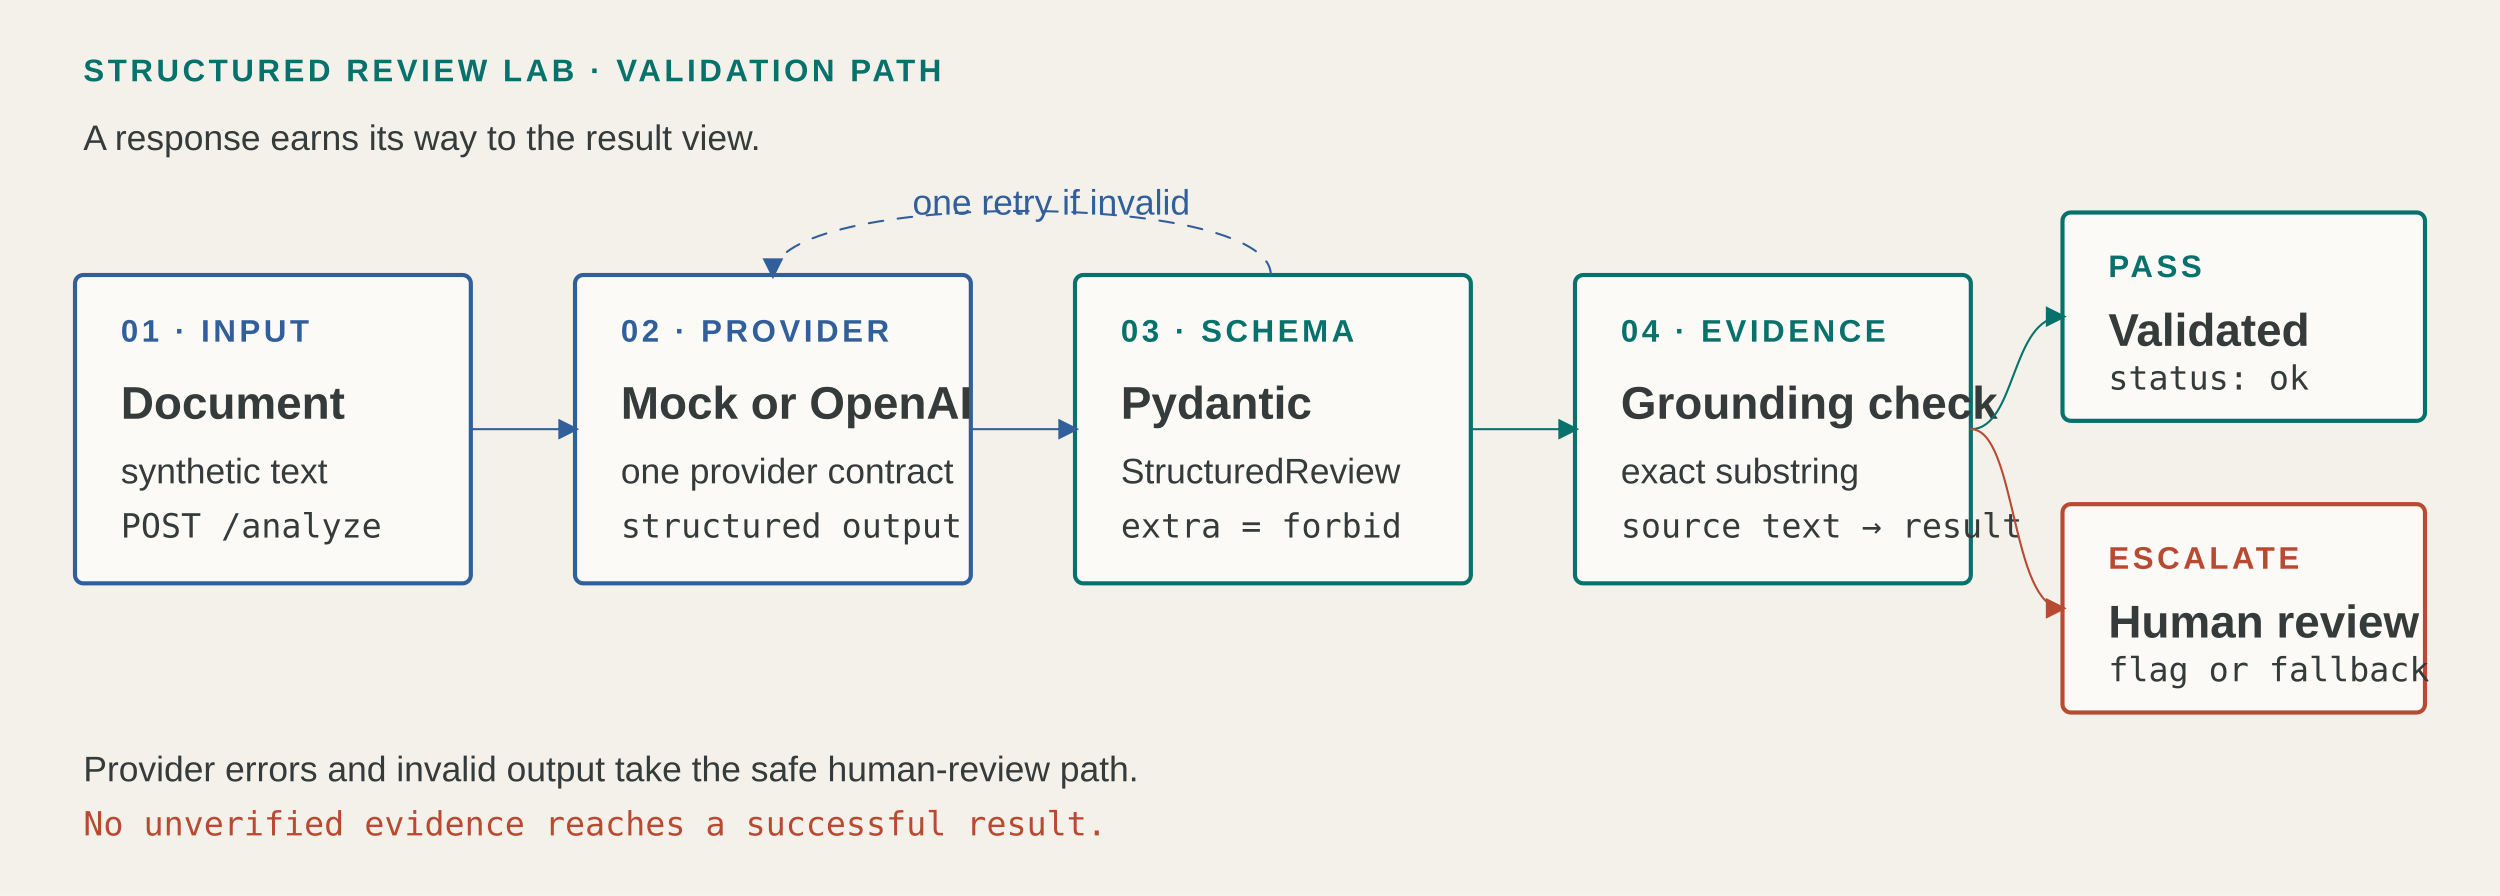
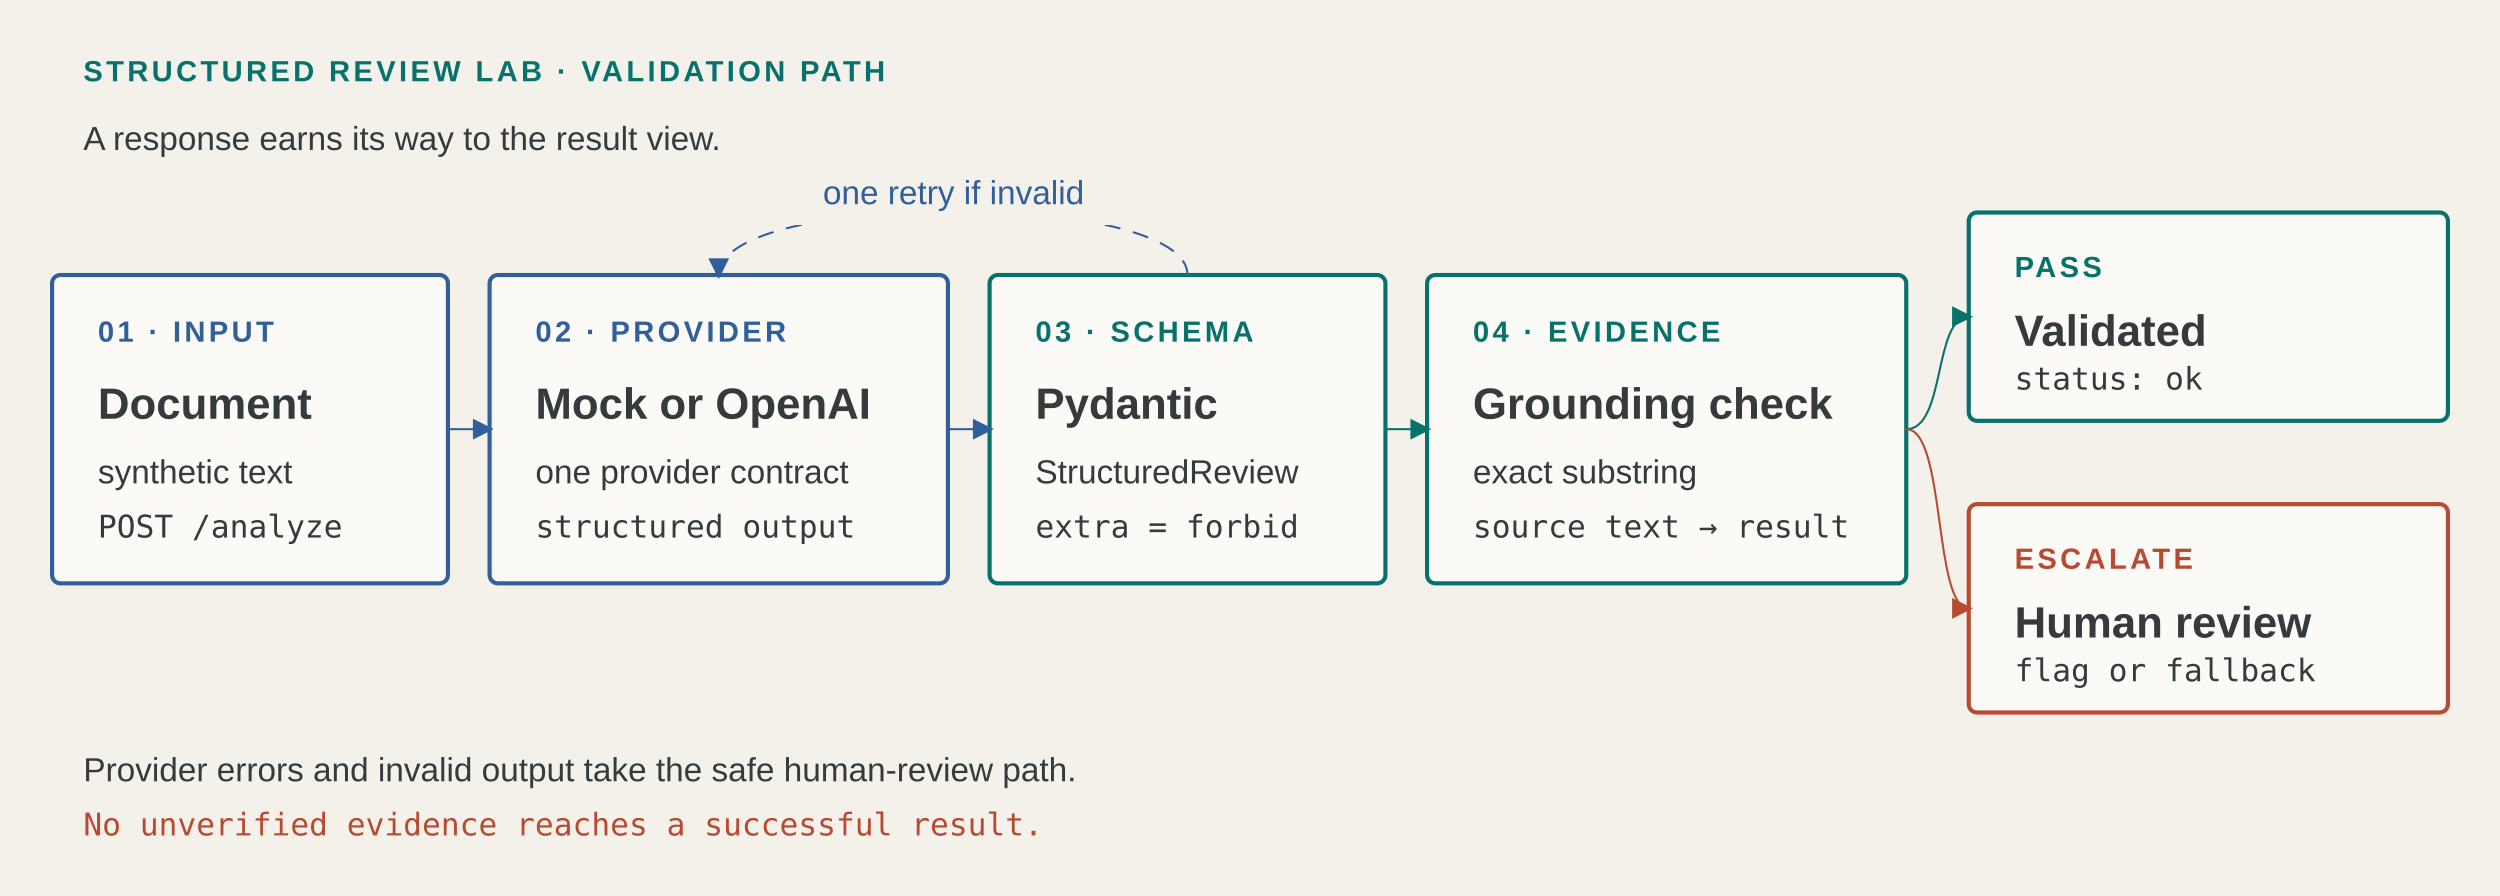
<svg xmlns="http://www.w3.org/2000/svg" viewBox="0 0 1200 430" role="img" aria-labelledby="title desc">
  <defs>
    <marker id="arrow-teal" markerWidth="10" markerHeight="10" refX="8" refY="5" orient="auto">
      <path d="M0 0L10 5L0 10Z" fill="#07716c" />
    </marker>
    <marker id="arrow-blue" markerWidth="10" markerHeight="10" refX="8" refY="5" orient="auto">
      <path d="M0 0L10 5L0 10Z" fill="#315f9b" />
    </marker>
    <marker id="arrow-rust" markerWidth="10" markerHeight="10" refX="8" refY="5" orient="auto">
      <path d="M0 0L10 5L0 10Z" fill="#b84a32" />
    </marker>
    <style>
-       .label { font: 700 15px "IBM Plex Sans", "Avenir Next", Arial, sans-serif; letter-spacing: 1.7px; text-transform: uppercase; }
-       .title { font: 700 22px "IBM Plex Sans", "Avenir Next", Arial, sans-serif; }
-       .copy { font: 400 17px "IBM Plex Sans", "Avenir Next", Arial, sans-serif; }
-       .mono { font: 500 16px ui-monospace, SFMono-Regular, Menlo, Consolas, monospace; }
+       .label { font: 700 14px "IBM Plex Sans", "Avenir Next", Arial, sans-serif; letter-spacing: 1.6px; text-transform: uppercase; }
+       .title { font: 700 21px "IBM Plex Sans", "Avenir Next", Arial, sans-serif; }
+       .copy { font: 400 16px "IBM Plex Sans", "Avenir Next", Arial, sans-serif; }
+       .mono { font: 500 15px ui-monospace, SFMono-Regular, Menlo, Consolas, monospace; }
    </style>
  </defs>
  <rect width="1200" height="430" fill="#f4f1ea" />
  <text x="40" y="39" class="label" fill="#07716c">STRUCTURED REVIEW LAB · VALIDATION PATH</text>
  <text x="40" y="72" class="copy" fill="#353b3a">A response earns its way to the result view.</text>
  <g stroke-width="2" fill="#fbfaf6">
-     <rect x="36" y="132" width="190" height="148" rx="4" stroke="#315f9b" />
-     <rect x="276" y="132" width="190" height="148" rx="4" stroke="#315f9b" />
-     <rect x="516" y="132" width="190" height="148" rx="4" stroke="#07716c" />
-     <rect x="756" y="132" width="190" height="148" rx="4" stroke="#07716c" />
-     <rect x="990" y="102" width="174" height="100" rx="4" stroke="#07716c" />
-     <rect x="990" y="242" width="174" height="100" rx="4" stroke="#b84a32" />
+     <rect x="25" y="132" width="190" height="148" rx="4" stroke="#315f9b" />
+     <rect x="235" y="132" width="220" height="148" rx="4" stroke="#315f9b" />
+     <rect x="475" y="132" width="190" height="148" rx="4" stroke="#07716c" />
+     <rect x="685" y="132" width="230" height="148" rx="4" stroke="#07716c" />
+     <rect x="945" y="102" width="230" height="100" rx="4" stroke="#07716c" />
+     <rect x="945" y="242" width="230" height="100" rx="4" stroke="#b84a32" />
  </g>
  <g fill="#353b3a">
-     <text x="58" y="164" class="label" fill="#315f9b">01 · INPUT</text>
-     <text x="58" y="201" class="title">Document</text>
-     <text x="58" y="232" class="copy">synthetic text</text>
-     <text x="58" y="258" class="mono">POST /analyze</text>
-     <text x="298" y="164" class="label" fill="#315f9b">02 · PROVIDER</text>
-     <text x="298" y="201" class="title">Mock or OpenAI</text>
-     <text x="298" y="232" class="copy">one provider contract</text>
-     <text x="298" y="258" class="mono">structured output</text>
-     <text x="538" y="164" class="label" fill="#07716c">03 · SCHEMA</text>
-     <text x="538" y="201" class="title">Pydantic</text>
-     <text x="538" y="232" class="copy">StructuredReview</text>
-     <text x="538" y="258" class="mono">extra = forbid</text>
-     <text x="778" y="164" class="label" fill="#07716c">04 · EVIDENCE</text>
-     <text x="778" y="201" class="title">Grounding check</text>
-     <text x="778" y="232" class="copy">exact substring</text>
-     <text x="778" y="258" class="mono">source text → result</text>
-     <text x="1012" y="133" class="label" fill="#07716c">PASS</text>
-     <text x="1012" y="166" class="title">Validated</text>
-     <text x="1012" y="187" class="mono">status: ok</text>
-     <text x="1012" y="273" class="label" fill="#b84a32">ESCALATE</text>
-     <text x="1012" y="306" class="title">Human review</text>
-     <text x="1012" y="327" class="mono">flag or fallback</text>
+     <text x="47" y="164" class="label" fill="#315f9b">01 · INPUT</text>
+     <text x="47" y="201" class="title">Document</text>
+     <text x="47" y="232" class="copy">synthetic text</text>
+     <text x="47" y="258" class="mono">POST /analyze</text>
+     <text x="257" y="164" class="label" fill="#315f9b">02 · PROVIDER</text>
+     <text x="257" y="201" class="title">Mock or OpenAI</text>
+     <text x="257" y="232" class="copy">one provider contract</text>
+     <text x="257" y="258" class="mono">structured output</text>
+     <text x="497" y="164" class="label" fill="#07716c">03 · SCHEMA</text>
+     <text x="497" y="201" class="title">Pydantic</text>
+     <text x="497" y="232" class="copy">StructuredReview</text>
+     <text x="497" y="258" class="mono">extra = forbid</text>
+     <text x="707" y="164" class="label" fill="#07716c">04 · EVIDENCE</text>
+     <text x="707" y="201" class="title">Grounding check</text>
+     <text x="707" y="232" class="copy">exact substring</text>
+     <text x="707" y="258" class="mono">source text → result</text>
+     <text x="967" y="133" class="label" fill="#07716c">PASS</text>
+     <text x="967" y="166" class="title">Validated</text>
+     <text x="967" y="187" class="mono">status: ok</text>
+     <text x="967" y="273" class="label" fill="#b84a32">ESCALATE</text>
+     <text x="967" y="306" class="title">Human review</text>
+     <text x="967" y="327" class="mono">flag or fallback</text>
  </g>
  <g fill="none" stroke-linecap="round">
-     <path d="M226 206H276" stroke="#315f9b" marker-end="url(#arrow-blue)" />
-     <path d="M466 206H516" stroke="#315f9b" marker-end="url(#arrow-blue)" />
-     <path d="M706 206H756" stroke="#07716c" marker-end="url(#arrow-teal)" />
-     <path d="M946 206C968 206 965 152 990 152" stroke="#07716c" marker-end="url(#arrow-teal)" />
-     <path d="M946 206C968 206 965 292 990 292" stroke="#b84a32" marker-end="url(#arrow-rust)" />
-     <path d="M610 132C610 91 371 91 371 132" stroke="#315f9b" stroke-dasharray="7 7" marker-end="url(#arrow-blue)" />
+     <path d="M215 206H235" stroke="#315f9b" marker-end="url(#arrow-blue)" />
+     <path d="M455 206H475" stroke="#315f9b" marker-end="url(#arrow-blue)" />
+     <path d="M665 206H685" stroke="#07716c" marker-end="url(#arrow-teal)" />
+     <path d="M915 206C934 206 928 152 945 152" stroke="#07716c" marker-end="url(#arrow-teal)" />
+     <path d="M915 206C934 206 928 292 945 292" stroke="#b84a32" marker-end="url(#arrow-rust)" />
+     <path d="M570 132C570 91 345 91 345 132" stroke="#315f9b" stroke-dasharray="7 7" marker-end="url(#arrow-blue)" />
  </g>
-   <text x="438" y="103" class="copy" fill="#315f9b">one retry if invalid</text>
+   <rect x="378" y="76" width="160" height="32" rx="3" fill="#f4f1ea" />
+   <text x="395" y="98" class="copy" fill="#315f9b">one retry if invalid</text>
  <text x="40" y="375" class="copy" fill="#353b3a">Provider errors and invalid output take the safe human-review path.</text>
  <text x="40" y="401" class="mono" fill="#b84a32">No unverified evidence reaches a successful result.</text>
</svg>
